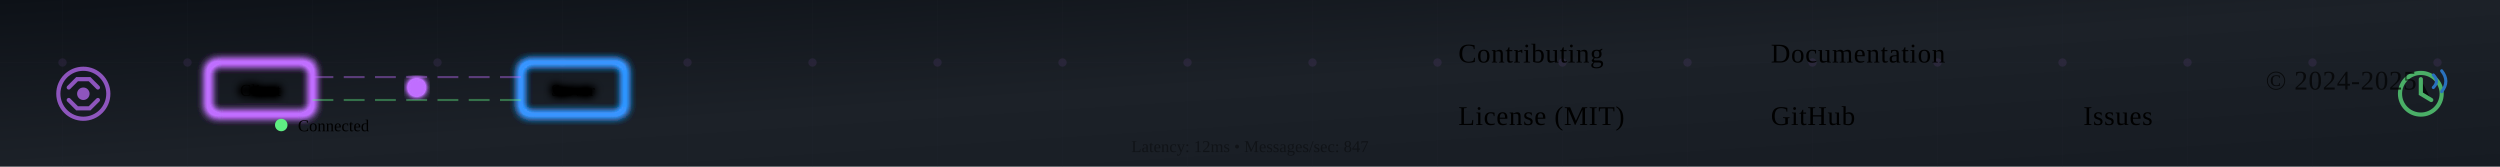
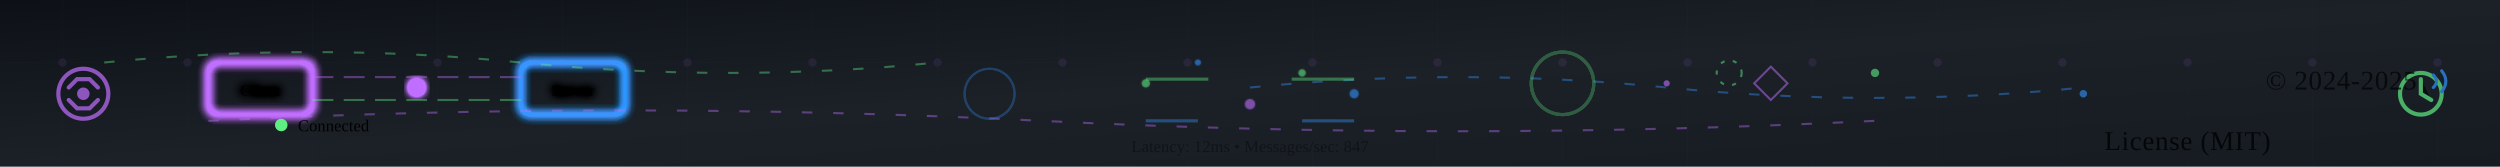
<svg xmlns="http://www.w3.org/2000/svg" width="1200" height="80" viewBox="0 0 1200 80" role="img" aria-label="WebSocket Real-time Footer">
  <defs>
    <linearGradient id="bgWSGrad15F" x1="0%" y1="0%" x2="100%" y2="100%">
      <stop offset="0%" style="stop-color:#0d1117;stop-opacity:1">
-         <animate attributeName="stop-color" values="#0d1117;#161b22;#0d1117" dur="10s" repeatCount="indefinite" />
+         
      </stop>
      <stop offset="50%" style="stop-color:#1c2128;stop-opacity:1" />
      <stop offset="100%" style="stop-color:#161b22;stop-opacity:1">
-         <animate attributeName="stop-color" values="#161b22;#0d1117;#161b22" dur="10s" repeatCount="indefinite" />
+         
      </stop>
    </linearGradient>
    <filter id="glow15F" x="-50%" y="-50%" width="200%" height="200%">
      <feGaussianBlur stdDeviation="2" result="blur" />
      <feColorMatrix in="blur" type="matrix" values="1 0 0 0 0  0 1 0 0 0  0 0 1 0 0  0 0 0 6 0" result="glow" />
      <feMerge>
        <feMergeNode in="glow" />
        <feMergeNode in="SourceGraphic" />
      </feMerge>
    </filter>
    <pattern id="connectionGrid15F" x="0" y="0" width="60" height="60" patternUnits="userSpaceOnUse">
      <path d="M 30 0 L 30 60 M 0 30 L 60 30" stroke="#30363d" stroke-width="0.5" opacity="0.2" />
      <circle cx="30" cy="30" r="2" fill="#C06EFF" opacity="0.3" />
    </pattern>
  </defs>
  <style>
    @media (prefers-color-scheme: dark) {
      .text-link { fill: #8b949e; font-family: 'SF Pro Text', -apple-system, BlinkMacSystemFont, 'Segoe UI', 'Roboto', 'Helvetica Neue', Arial, sans-serif; font-weight: 500; }
      .divider { stroke: #30363d; }
    }
    @media (prefers-color-scheme: light) {
      .text-link { fill: #57606a; font-family: 'SF Pro Text', -apple-system, BlinkMacSystemFont, 'Segoe UI', 'Roboto', 'Helvetica Neue', Arial, sans-serif; font-weight: 500; }
      .divider { stroke: #d0d7de; }
    }

    .link { font-size: 13px; letter-spacing: 0.3px; }
    
    .heartbeat-ping {
      animation: ping-pong 2.5s ease-in-out infinite;
    }
    @keyframes ping-pong {
      0%, 100% { opacity: 0.3; r: 3; }
      50% { opacity: 1; r: 6; }
    }
    
    .message-flow {
      stroke-dasharray: 10 5;
      animation: msg-flow 2s linear infinite;
    }
    @keyframes msg-flow {
      to { stroke-dashoffset: -100; }
    }
    
    .socket-icon {
      animation: socket-glow 4s ease-in-out infinite;
    }
    @keyframes socket-glow {
      0%, 100% { opacity: 0.6; }
      50% { opacity: 1; }
    }

    @media (prefers-reduced-motion: reduce) { * { animation: none !important; } }
-   </style>
+   
+     /* Enhanced particle effects */
+     .particle {
+       animation: particle-float 4s ease-in-out infinite;
+       filter: blur(0.5px);
+     }
+     @keyframes particle-float {
+       0%, 100% { opacity: 0; transform: translateY(0) translateX(0) scale(0); }
+       25% { opacity: 0.8; transform: translateY(-20px) translateX(-10px) scale(1.5); }
+       50% { opacity: 1; transform: translateY(-40px) translateX(5px) scale(2); }
+       75% { opacity: 0.6; transform: translateY(-30px) translateX(15px) scale(1.8); }
+     }
+     
+     .particle-2 {
+       animation: particle-spin 5s linear infinite;
+     }
+     @keyframes particle-spin {
+       0% { opacity: 0; transform: rotate(0deg) translateX(20px) scale(0); }
+       50% { opacity: 1; transform: rotate(180deg) translateX(40px) scale(2); }
+       100% { opacity: 0; transform: rotate(360deg) translateX(20px) scale(0); }
+     }
+     
+     /* Wave effects */
+     .wave-line {
+       stroke-dasharray: 5 10;
+       animation: wave-flow 3s linear infinite;
+     }
+     @keyframes wave-flow {
+       to { stroke-dashoffset: -100; }
+     }
+     
+     /* Glow pulse on text */
+     .text-link {
+       animation: text-glow 3s ease-in-out infinite;
+     }
+     @keyframes text-glow {
+       0%, 100% { opacity: 0.7; filter: drop-shadow(0 0 0px transparent); }
+       50% { opacity: 1; filter: drop-shadow(0 0 8px rgba(95, 237, 131, 0.6)); }
+     }
+     
+     /* Rotating elements */
+     .rotate-slow {
+       animation: rotate-360 20s linear infinite;
+       transform-origin: center;
+     }
+     @keyframes rotate-360 {
+       to { transform: rotate(360deg); }
+     }
+     
+     /* Shimmer effect */
+     .shimmer {
+       animation: shimmer-pass 4s ease-in-out infinite;
+     }
+     @keyframes shimmer-pass {
+       0%, 100% { opacity: 0.3; }
+       50% { opacity: 1; }
+     }
+     
+     /* Ripple effect */
+     .ripple {
+       animation: ripple-expand 3s ease-out infinite;
+       transform-origin: center;
+     }
+     @keyframes ripple-expand {
+       0% { opacity: 1; transform: scale(0.5); }
+       100% { opacity: 0; transform: scale(3); }
+     }
+     
+     </style>
  <rect width="1200" height="80" fill="url(#bgWSGrad15F)" />
  <rect width="1200" height="80" fill="url(#connectionGrid15F)" opacity="0.3" />
  <line x1="0" y1="1" x2="1200" y2="1" class="divider" stroke-width="2" />
  <g filter="url(#glow15F)">
    <rect x="100" y="30" width="50" height="25" rx="4" fill="none" stroke="#C06EFF" stroke-width="1.5" opacity="0.6" />
    <text x="125" y="46" text-anchor="middle" class="text-link" font-size="8">Client</text>
    <rect x="250" y="30" width="50" height="25" rx="4" fill="none" stroke="#3094FF" stroke-width="1.5" opacity="0.6" />
    <text x="275" y="46" text-anchor="middle" class="text-link" font-size="8">Server</text>
  </g>
  <path class="message-flow" d="M 150 37 L 250 37" stroke="#C06EFF" stroke-width="1" opacity="0.4" style="animation-delay: 0s" />
  <path class="message-flow" d="M 250 48 L 150 48" stroke="#5FED83" stroke-width="1" opacity="0.4" style="animation-delay: 1s" />
  <circle class="heartbeat-ping" cx="200" cy="42" r="3" fill="#C06EFF" filter="url(#glow15F)" style="animation-delay: 0s" />
  <circle cx="135" cy="60" r="3" fill="#5FED83" />
  <text x="143" y="63" class="text-link" font-size="8">Connected</text>
  <g class="socket-icon" transform="translate(25, 30)" opacity="0.7">
    <circle cx="15" cy="15" r="12" fill="none" stroke="#C06EFF" stroke-width="2" />
    <path d="M 8 12 L 12 8 L 18 8 L 22 12" fill="none" stroke="#C06EFF" stroke-width="2" stroke-linecap="round" />
    <path d="M 8 18 L 12 22 L 18 22 L 22 18" fill="none" stroke="#C06EFF" stroke-width="2" stroke-linecap="round" />
    <circle cx="15" cy="15" r="3" fill="#C06EFF" />
  </g>
  <g transform="translate(1150, 30)" opacity="0.7">
    <circle cx="12" cy="15" r="10" fill="none" stroke="#5FED83" stroke-width="2" />
    <path d="M 12 8 L 12 15 L 17 18" stroke="#5FED83" stroke-width="2" stroke-linecap="round" />
    <path d="M 18 6 Q 21 9, 18 12" fill="none" stroke="#3094FF" stroke-width="1.5" stroke-linecap="round" />
    <path d="M 22 4 Q 26 9, 22 14" fill="none" stroke="#3094FF" stroke-width="1.5" stroke-linecap="round" />
  </g>
-   <a href="CONTRIBUTING.md" target="_blank">
-     <text x="700" y="30" class="link text-link" style="cursor: pointer;">Contributing</text>
-   </a>
-   <a href="docs/" target="_blank">
-     <text x="850" y="30" class="link text-link" style="cursor: pointer;">Documentation</text>
-   </a>
-   <a href="LICENSE" target="_blank">
-     <text x="700" y="60" class="link text-link" style="cursor: pointer;">License (MIT)</text>
-   </a>
-   <a href="https://github.com/HahnJustin/mcp-ai-agent-guidelines" target="_blank">
-     <text x="850" y="60" class="link text-link" style="cursor: pointer;">GitHub</text>
-   </a>
-   <a href="https://github.com/HahnJustin/mcp-ai-agent-guidelines/issues" target="_blank">
-     <text x="1000" y="60" class="link text-link" style="cursor: pointer;">Issues</text>
-   </a>
+   <text x="1050" y="72" text-anchor="middle" class="link text-link" font-size="11px" opacity="0.8">License (MIT)</text>
  <text x="1160" y="43" text-anchor="end" class="link text-link" font-size="11px" opacity="0.7">© 2024-2025</text>
  <text x="600" y="73" text-anchor="middle" class="text-link" font-size="8" opacity="0.4">Latency: 12ms • Messages/sec: 847</text>
+   <g opacity="0.6">
+     <circle class="particle" cx="550" cy="40" r="2" fill="#5FED83" style="animation-delay: 0s" />
+     <circle class="particle" cx="575" cy="30" r="1.5" fill="#3094FF" style="animation-delay: 0.5s" />
+     <circle class="particle" cx="600" cy="50" r="2.5" fill="#C06EFF" style="animation-delay: 1s" />
+     <circle class="particle" cx="625" cy="35" r="1.8" fill="#5FED83" style="animation-delay: 1.5s" />
+     <circle class="particle" cx="650" cy="45" r="2.2" fill="#3094FF" style="animation-delay: 2s" />
+     <circle class="particle-2" cx="800" cy="40" r="1.5" fill="#C06EFF" style="animation-delay: 0.3s" />
+     <circle class="particle-2" cx="900" cy="35" r="2" fill="#5FED83" style="animation-delay: 0.8s" />
+     <circle class="particle-2" cx="1000" cy="45" r="1.8" fill="#3094FF" style="animation-delay: 1.3s" />
+   </g>
+   <g opacity="0.4">
+     <path class="wave-line" d="M 50 30 Q 150 20, 250 30 T 450 30" stroke="#5FED83" stroke-width="1" fill="none" style="animation-delay: 0s" />
+     <path class="wave-line" d="M 600 42 Q 700 32, 800 42 T 1000 42" stroke="#3094FF" stroke-width="1" fill="none" style="animation-delay: 0.7s" />
+     <path class="wave-line" d="M 100 58 Q 300 48, 500 58 T 900 58" stroke="#C06EFF" stroke-width="1" fill="none" style="animation-delay: 1.4s" />
+   </g>
+   <g opacity="0.3">
+     <circle class="ripple" cx="750" cy="40" r="15" stroke="#5FED83" stroke-width="1.5" fill="none" style="animation-delay: 0s" />
+     <circle class="ripple" cx="750" cy="40" r="15" stroke="#5FED83" stroke-width="1.5" fill="none" style="animation-delay: 1s" />
+     <circle class="ripple" cx="750" cy="40" r="15" stroke="#5FED83" stroke-width="1.5" fill="none" style="animation-delay: 2s" />
+     <circle class="ripple" cx="475" cy="45" r="12" stroke="#3094FF" stroke-width="1" fill="none" style="animation-delay: 0.5s" />
+     <circle class="ripple" cx="475" cy="45" r="12" stroke="#3094FF" stroke-width="1" fill="none" style="animation-delay: 1.5s" />
+   </g>
+   <g opacity="0.5">
+     <g class="rotate-slow" transform="translate(850, 40)">
+       <path d="M -8 0 L 0 -8 L 8 0 L 0 8 Z" fill="none" stroke="#C06EFF" stroke-width="1" />
+     </g>
+     <g class="rotate-slow" transform="translate(830, 35)" style="animation-direction: reverse;">
+       <circle cx="0" cy="0" r="6" fill="none" stroke="#5FED83" stroke-width="1" stroke-dasharray="2 4" />
+     </g>
+   </g>
+   <g opacity="0.4">
+     <line class="shimmer" x1="550" y1="38" x2="580" y2="38" stroke="#5FED83" stroke-width="1.5" style="animation-delay: 0s" />
+     <line class="shimmer" x1="620" y1="38" x2="650" y2="38" stroke="#5FED83" stroke-width="1.5" style="animation-delay: 0.3s" />
+     <line class="shimmer" x1="550" y1="58" x2="575" y2="58" stroke="#3094FF" stroke-width="1.5" style="animation-delay: 0.6s" />
+     <line class="shimmer" x1="625" y1="58" x2="650" y2="58" stroke="#3094FF" stroke-width="1.5" style="animation-delay: 0.9s" />
+   </g>
</svg>
